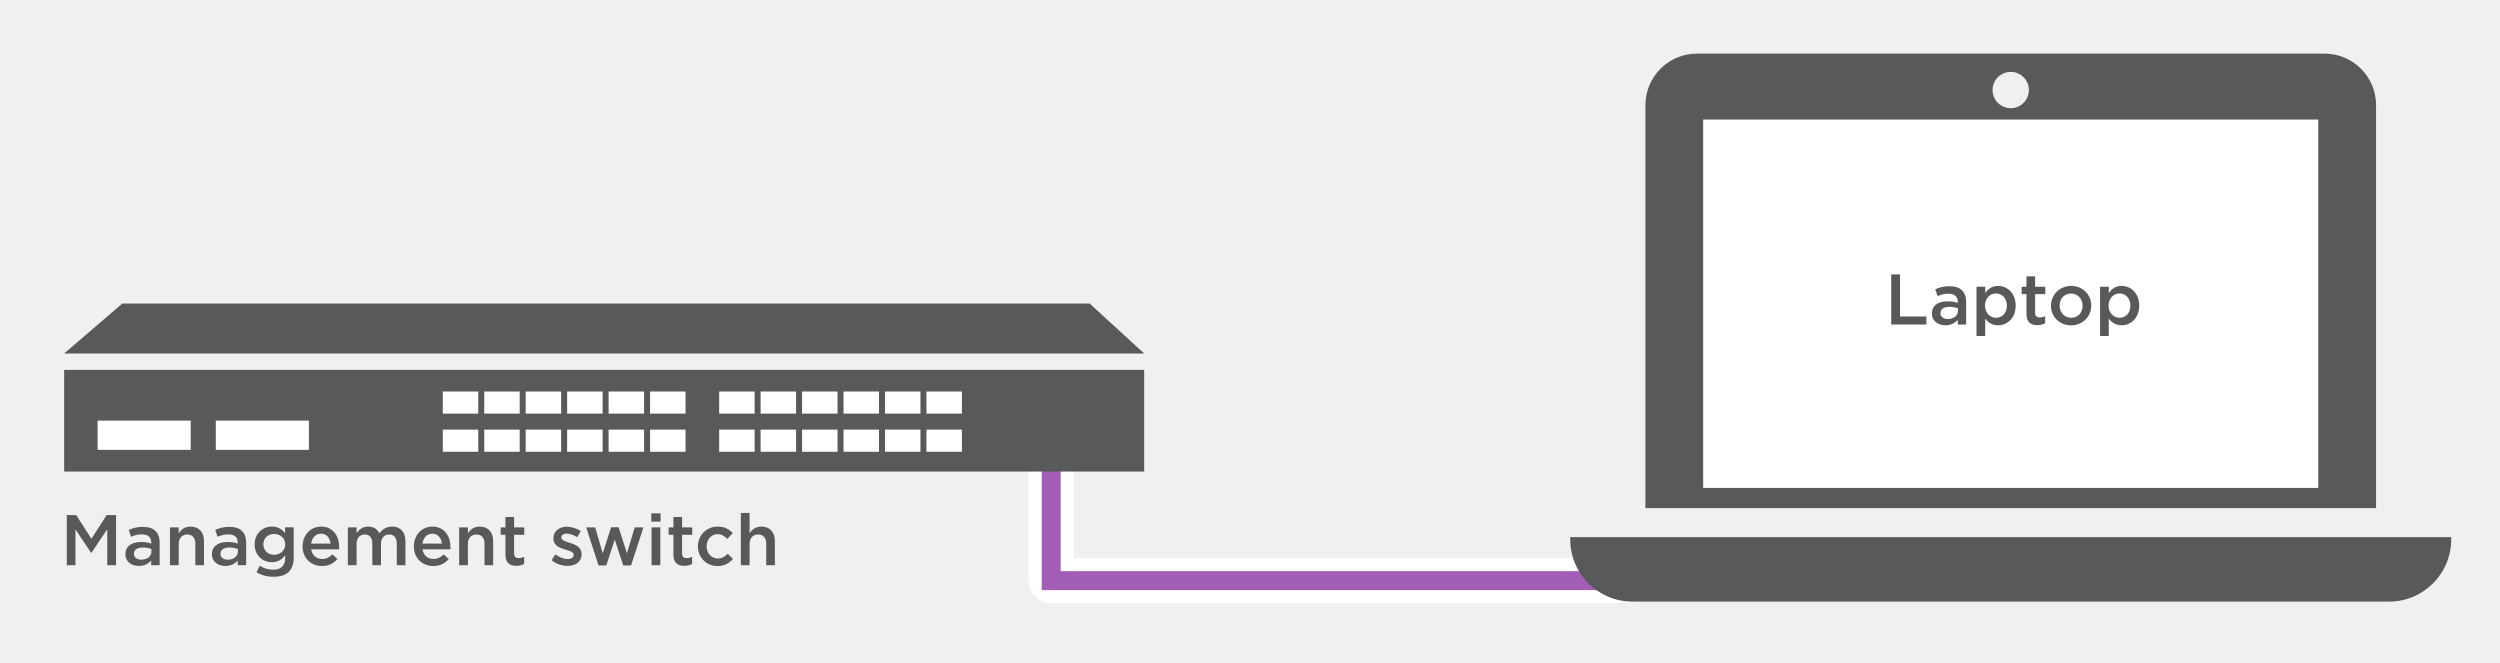
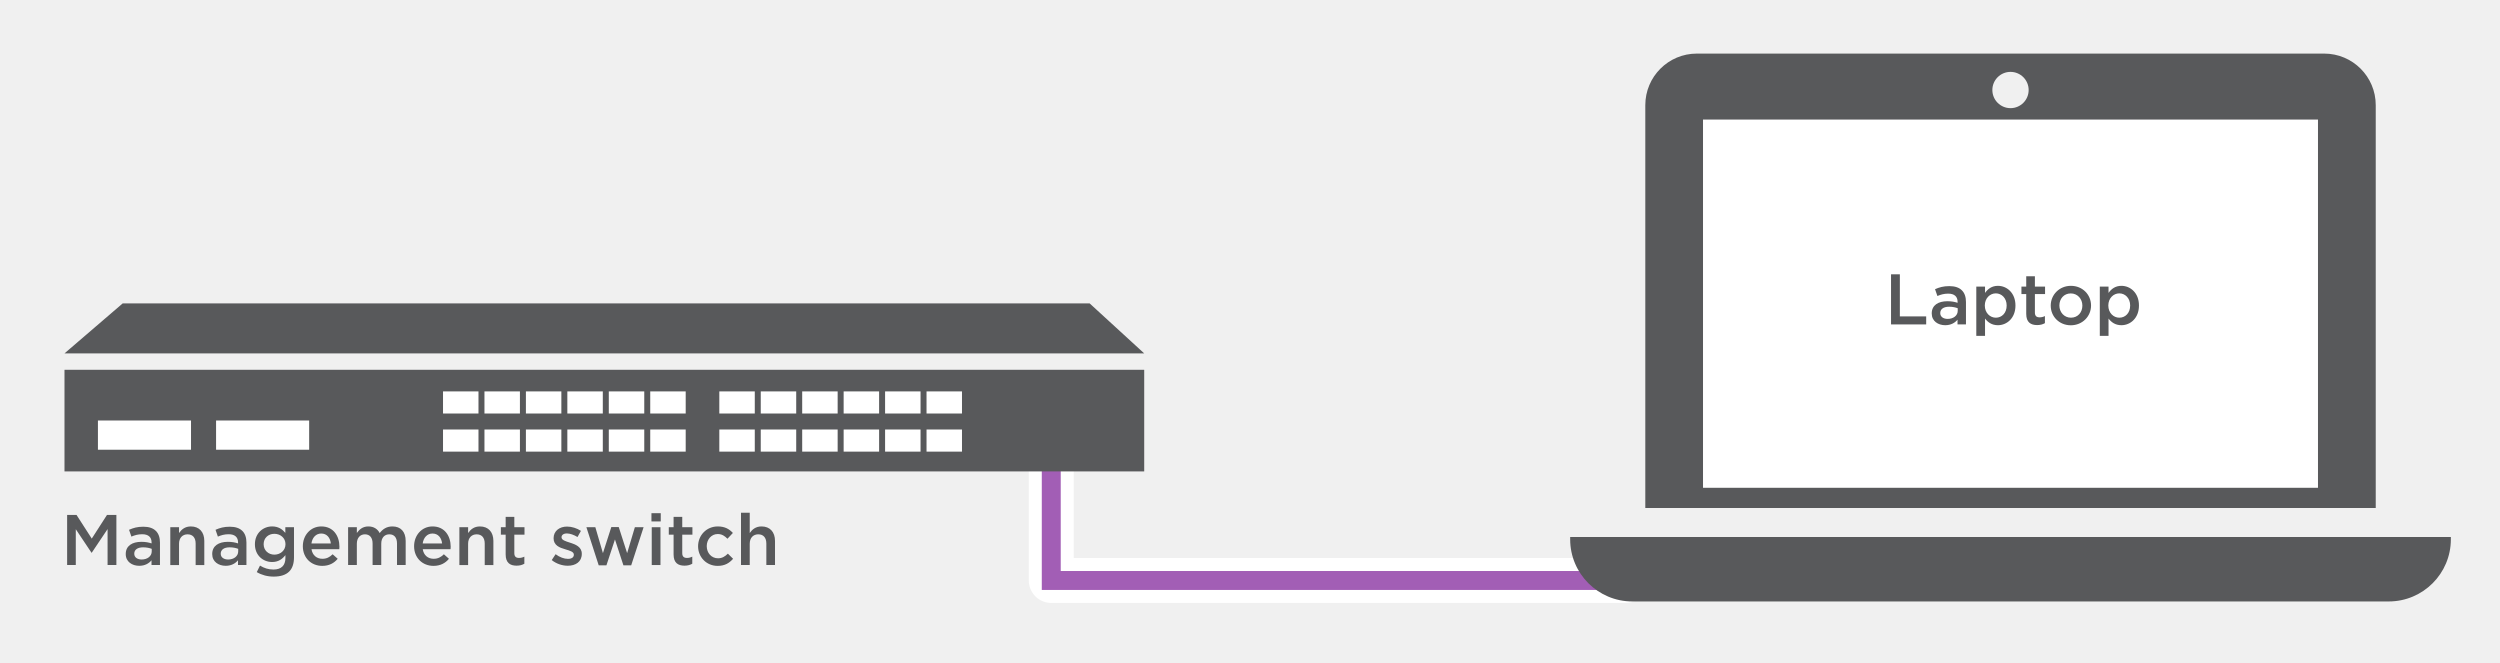
- <svg xmlns="http://www.w3.org/2000/svg" version="1.1" id="Layer_1" x="0px" y="0px" viewBox="0 0 342 90.602" style="enable-background:new 0 0 342 90.602;" xml:space="preserve">
-   <style type="text/css">
- 	.st0{fill:none;stroke:#FFFFFF;stroke-width:6.148;stroke-linecap:round;stroke-linejoin:round;stroke-miterlimit:10;}
- 	.st1{fill:none;stroke:#A25EB5;stroke-width:2.591;stroke-miterlimit:10;}
- 	.st2{fill:#58595B;}
- 	.st3{fill-rule:evenodd;clip-rule:evenodd;fill:#58595B;}
- 	.st4{fill-rule:evenodd;clip-rule:evenodd;fill:#FFFFFF;}
- 	.st5{fill:#FFFFFF;}
- </style>
-   <g>
-     <g>
-       <polyline class="st0" points="143.804,59.768 143.804,79.432 222.424,79.432   " />
-       <polyline class="st1" points="143.804,59.768 143.804,79.432 222.424,79.432   " />
-     </g>
-     <g>
-       <g>
-         <g>
-           <path class="st2" d="M9.138,70.46h1.283l2.086,3.242l2.086-3.242h1.284v6.857h-1.205V72.4l-2.165,3.233h-0.039l-2.146-3.214      v4.898H9.138V70.46z" />
-           <path class="st2" d="M17.157,75.828v-0.02c0-1.116,0.882-1.665,2.146-1.665c0.578,0,0.989,0.088,1.391,0.216v-0.128      c0-0.734-0.451-1.126-1.283-1.126c-0.578,0-1.009,0.127-1.479,0.323l-0.323-0.931c0.578-0.255,1.137-0.422,1.959-0.422      c0.774,0,1.352,0.206,1.714,0.578c0.382,0.372,0.558,0.921,0.558,1.597v3.066h-1.156v-0.646      c-0.353,0.421-0.892,0.754-1.685,0.754C18.029,77.425,17.157,76.867,17.157,75.828z M20.713,75.456v-0.353      c-0.304-0.117-0.705-0.206-1.175-0.206c-0.764,0-1.215,0.323-1.215,0.862v0.02c0,0.5,0.441,0.784,1.009,0.784      C20.116,76.564,20.713,76.112,20.713,75.456z" />
-           <path class="st2" d="M23.255,72.145h1.195v0.794c0.333-0.479,0.813-0.901,1.617-0.901c1.166,0,1.841,0.784,1.841,1.979v3.302      h-1.185v-2.938c0-0.804-0.402-1.264-1.107-1.264c-0.686,0-1.166,0.479-1.166,1.283v2.919h-1.195V72.145z" />
-           <path class="st2" d="M28.99,75.828v-0.02c0-1.116,0.882-1.665,2.146-1.665c0.578,0,0.989,0.088,1.391,0.216v-0.128      c0-0.734-0.451-1.126-1.283-1.126c-0.578,0-1.009,0.127-1.479,0.323l-0.323-0.931c0.578-0.255,1.137-0.422,1.959-0.422      c0.774,0,1.352,0.206,1.714,0.578c0.382,0.372,0.558,0.921,0.558,1.597v3.066h-1.156v-0.646      c-0.353,0.421-0.892,0.754-1.685,0.754C29.862,77.425,28.99,76.867,28.99,75.828z M32.546,75.456v-0.353      c-0.304-0.117-0.705-0.206-1.175-0.206c-0.764,0-1.215,0.323-1.215,0.862v0.02c0,0.5,0.441,0.784,1.009,0.784      C31.949,76.564,32.546,76.112,32.546,75.456z" />
-           <path class="st2" d="M35.088,78.287l0.44-0.892c0.559,0.343,1.137,0.539,1.842,0.539c1.058,0,1.636-0.539,1.636-1.577v-0.392      c-0.431,0.548-0.97,0.94-1.822,0.94c-1.225,0-2.351-0.901-2.351-2.42v-0.02c0-1.528,1.146-2.43,2.351-2.43      c0.872,0,1.411,0.401,1.812,0.882v-0.774h1.185v4.115c0,0.871-0.225,1.518-0.656,1.949c-0.47,0.47-1.195,0.695-2.126,0.695      C36.547,78.904,35.754,78.689,35.088,78.287z M39.016,74.477v-0.02c0-0.843-0.696-1.411-1.519-1.411s-1.469,0.559-1.469,1.411      v0.02c0,0.843,0.656,1.42,1.469,1.42C38.32,75.897,39.016,75.319,39.016,74.477z" />
-           <path class="st2" d="M41.392,74.751v-0.02c0-1.479,1.048-2.694,2.527-2.694c1.646,0,2.479,1.293,2.479,2.782      c0,0.107-0.01,0.216-0.02,0.333h-3.801c0.127,0.843,0.725,1.312,1.489,1.312c0.578,0,0.989-0.215,1.401-0.617l0.695,0.617      c-0.49,0.588-1.166,0.97-2.116,0.97C42.547,77.435,41.392,76.348,41.392,74.751z M45.222,74.369      c-0.078-0.765-0.529-1.362-1.312-1.362c-0.725,0-1.234,0.559-1.342,1.362H45.222z" />
-           <path class="st2" d="M47.587,72.145h1.195v0.784c0.333-0.46,0.784-0.892,1.577-0.892c0.745,0,1.273,0.362,1.548,0.911      c0.412-0.549,0.96-0.911,1.744-0.911c1.127,0,1.812,0.715,1.812,1.979v3.302h-1.186v-2.938c0-0.823-0.382-1.264-1.048-1.264      c-0.646,0-1.107,0.45-1.107,1.283v2.919h-1.186v-2.948c0-0.804-0.392-1.254-1.048-1.254c-0.656,0-1.107,0.489-1.107,1.283v2.919      h-1.195V72.145z" />
-           <path class="st2" d="M56.616,74.751v-0.02c0-1.479,1.048-2.694,2.527-2.694c1.646,0,2.479,1.293,2.479,2.782      c0,0.107-0.01,0.216-0.02,0.333h-3.801c0.127,0.843,0.725,1.312,1.489,1.312c0.578,0,0.989-0.215,1.401-0.617l0.695,0.617      c-0.49,0.588-1.166,0.97-2.116,0.97C57.772,77.435,56.616,76.348,56.616,74.751z M60.446,74.369      c-0.078-0.765-0.529-1.362-1.312-1.362c-0.725,0-1.234,0.559-1.342,1.362H60.446z" />
-           <path class="st2" d="M62.812,72.145h1.195v0.794c0.333-0.479,0.813-0.901,1.617-0.901c1.166,0,1.841,0.784,1.841,1.979v3.302      H66.28v-2.938c0-0.804-0.402-1.264-1.107-1.264c-0.686,0-1.166,0.479-1.166,1.283v2.919h-1.195V72.145z" />
-           <path class="st2" d="M69.145,75.887v-2.723h-0.656v-1.02h0.656v-1.42h1.186v1.42h1.391v1.02H70.33v2.537      c0,0.46,0.235,0.646,0.637,0.646c0.265,0,0.5-0.059,0.735-0.177v0.97c-0.294,0.167-0.617,0.265-1.068,0.265      C69.762,77.405,69.145,77.024,69.145,75.887z" />
-           <path class="st2" d="M75.449,76.642l0.529-0.804c0.568,0.422,1.166,0.637,1.695,0.637c0.509,0,0.803-0.215,0.803-0.558v-0.021      c0-0.401-0.548-0.538-1.156-0.725c-0.764-0.216-1.616-0.529-1.616-1.509v-0.02c0-0.989,0.813-1.587,1.841-1.587      c0.647,0,1.352,0.226,1.901,0.588l-0.47,0.843c-0.5-0.304-1.029-0.49-1.46-0.49c-0.46,0-0.725,0.226-0.725,0.51v0.02      c0,0.382,0.558,0.539,1.166,0.734c0.754,0.235,1.606,0.578,1.606,1.509v0.02c0,1.088-0.842,1.626-1.92,1.626      C76.908,77.415,76.095,77.16,75.449,76.642z" />
-           <path class="st2" d="M80.193,72.145h1.225l1.038,3.547l1.146-3.566h1.019l1.146,3.566l1.058-3.547h1.195l-1.695,5.212h-1.068      l-1.156-3.536l-1.166,3.536h-1.058L80.193,72.145z" />
-           <path class="st2" d="M89.095,70.225h1.273v1.127h-1.273V70.225z M89.134,72.145h1.195v5.173h-1.195V72.145z" />
-           <path class="st2" d="M92.124,75.887v-2.723h-0.656v-1.02h0.656v-1.42h1.186v1.42H94.7v1.02h-1.391v2.537      c0,0.46,0.235,0.646,0.637,0.646c0.265,0,0.5-0.059,0.735-0.177v0.97c-0.294,0.167-0.617,0.265-1.068,0.265      C92.741,77.405,92.124,77.024,92.124,75.887z" />
-           <path class="st2" d="M95.477,74.761v-0.02c0-1.47,1.136-2.704,2.694-2.704c0.97,0,1.577,0.362,2.067,0.892l-0.744,0.794      c-0.363-0.373-0.745-0.647-1.333-0.647c-0.862,0-1.499,0.745-1.499,1.646v0.02c0,0.921,0.637,1.655,1.548,1.655      c0.559,0,0.96-0.255,1.342-0.637l0.715,0.705c-0.51,0.568-1.107,0.97-2.116,0.97C96.613,77.435,95.477,76.231,95.477,74.761z" />
-           <path class="st2" d="M101.349,70.166h1.195v2.772c0.333-0.479,0.813-0.901,1.617-0.901c1.166,0,1.841,0.784,1.841,1.979v3.302      h-1.185v-2.938c0-0.804-0.402-1.264-1.107-1.264c-0.686,0-1.166,0.479-1.166,1.283v2.919h-1.195V70.166z" />
-         </g>
-       </g>
-     </g>
-     <g>
-       <polygon class="st3" points="156.524,48.359 8.776,48.359 16.735,41.521 149.062,41.521 156.524,48.359 156.524,48.359   " />
-       <polygon class="st3" points="8.776,50.602 156.524,50.602 156.524,64.508 8.776,64.508 8.776,50.602   " />
-       <path class="st4" d="M114.574,61.801h-4.851v-3.028h4.851V61.801L114.574,61.801L114.574,61.801z M114.574,56.585h-4.851v-3.026    h4.851V56.585L114.574,56.585L114.574,56.585z M120.247,61.801h-4.853v-3.028h4.853V61.801L120.247,61.801L120.247,61.801z     M120.247,56.585h-4.853v-3.026h4.853V56.585L120.247,56.585L120.247,56.585z M125.918,61.801h-4.852v-3.028h4.852V61.801    L125.918,61.801L125.918,61.801z M125.918,56.585h-4.852v-3.026h4.852V56.585L125.918,56.585L125.918,56.585z M131.588,61.801    h-4.851v-3.028h4.851V61.801L131.588,61.801L131.588,61.801z M131.588,56.585h-4.851v-3.026h4.851V56.585L131.588,56.585    L131.588,56.585z M108.904,56.585h-4.852v-3.026h4.852V56.585L108.904,56.585L108.904,56.585z M103.234,61.801h-4.852v-3.028    h4.852V61.801L103.234,61.801L103.234,61.801z M103.234,56.585h-4.852v-3.026h4.852V56.585L103.234,56.585L103.234,56.585z     M108.904,61.801h-4.852v-3.028h4.852V61.801L108.904,61.801L108.904,61.801z" />
-       <path class="st4" d="M76.767,61.801h-4.852v-3.028h4.852V61.801L76.767,61.801L76.767,61.801z M76.767,56.585h-4.852v-3.026h4.852    V56.585L76.767,56.585L76.767,56.585z M82.438,61.801h-4.852v-3.028h4.852V61.801L82.438,61.801L82.438,61.801z M82.438,56.585    h-4.852v-3.026h4.852V56.585L82.438,56.585L82.438,56.585z M88.111,61.801h-4.853v-3.028h4.853V61.801L88.111,61.801    L88.111,61.801z M88.111,56.585h-4.853v-3.026h4.853V56.585L88.111,56.585L88.111,56.585z M93.781,61.801h-4.852v-3.028h4.852    V61.801L93.781,61.801L93.781,61.801z M93.781,56.585h-4.852v-3.026h4.852V56.585L93.781,56.585L93.781,56.585z M71.096,56.585    h-4.852v-3.026h4.852V56.585L71.096,56.585L71.096,56.585z M65.426,61.801h-4.852v-3.028h4.852V61.801L65.426,61.801    L65.426,61.801z M65.426,56.585h-4.852v-3.026h4.852V56.585L65.426,56.585L65.426,56.585z M71.096,61.801h-4.852v-3.028h4.852    V61.801L71.096,61.801L71.096,61.801z" />
-       <path class="st4" d="M26.089,61.541H13.351v-4h12.738V61.541L26.089,61.541L26.089,61.541z M42.256,61.541H29.519v-4h12.737    V61.541L42.256,61.541L42.256,61.541z" />
-     </g>
-     <g>
-       <g>
-         <rect x="232.99" y="16.355" class="st5" width="84.152" height="50.391" />
-         <g>
-           <g>
-             <rect x="234.386" y="18.554" class="st5" width="81.295" height="45.658" />
-           </g>
-         </g>
-         <g>
-           <g>
-             <path class="st2" d="M325.045,14.39c0-3.899-3.158-7.057-7.055-7.057h-85.844c-3.897,0-7.053,3.158-7.053,7.057v55.124h99.952       V14.39z M275.068,9.836c1.369,0,2.482,1.111,2.482,2.482c0,1.371-1.113,2.482-2.482,2.482c-1.373,0-2.484-1.111-2.484-2.482       C272.584,10.947,273.695,9.836,275.068,9.836z M317.142,66.747H232.99V16.355h84.152V66.747z M214.812,73.479v0.317       c0,4.696,3.812,8.506,8.506,8.506h103.5c4.696,0,8.506-3.81,8.506-8.506v-0.317H214.812z" />
-           </g>
-         </g>
-       </g>
-       <g>
-         <g>
-           <g>
-             <g>
-               <g>
-                 <g>
-                   <path class="st2" d="M258.72,37.536h1.205v5.76h3.604v1.097h-4.81V37.536z" />
-                   <path class="st2" d="M264.288,42.904v-0.02c0-1.117,0.882-1.665,2.146-1.665c0.578,0,0.989,0.088,1.392,0.215v-0.127          c0-0.734-0.451-1.126-1.284-1.126c-0.577,0-1.009,0.127-1.479,0.323l-0.323-0.931c0.578-0.254,1.136-0.421,1.959-0.421          c0.773,0,1.352,0.206,1.714,0.578c0.383,0.373,0.559,0.921,0.559,1.597v3.066h-1.156v-0.646          c-0.353,0.421-0.891,0.754-1.685,0.754C265.16,44.502,264.288,43.943,264.288,42.904z M267.845,42.532V42.18          c-0.304-0.118-0.706-0.206-1.176-0.206c-0.765,0-1.215,0.323-1.215,0.862v0.02c0,0.5,0.44,0.784,1.009,0.784          C267.247,43.639,267.845,43.189,267.845,42.532z" />
-                   <path class="st2" d="M270.386,39.221h1.195v0.862c0.382-0.539,0.921-0.97,1.764-0.97c1.215,0,2.399,0.96,2.399,2.684v0.02          c0,1.714-1.175,2.684-2.399,2.684c-0.862,0-1.401-0.431-1.764-0.911v2.371h-1.195V39.221z M274.54,41.818v-0.02          c0-0.999-0.687-1.655-1.479-1.655c-0.804,0-1.509,0.666-1.509,1.655v0.02c0,0.989,0.705,1.655,1.509,1.655          C273.873,43.473,274.54,42.836,274.54,41.818z" />
-                   <path class="st2" d="M277.219,42.964V40.24h-0.656v-1.019h0.656v-1.42h1.186v1.42h1.391v1.019h-1.391v2.537          c0,0.46,0.235,0.646,0.637,0.646c0.265,0,0.5-0.059,0.734-0.176v0.97c-0.294,0.167-0.617,0.265-1.067,0.265          C277.836,44.482,277.219,44.1,277.219,42.964z" />
-                   <path class="st2" d="M280.571,41.837v-0.02c0-1.479,1.176-2.704,2.763-2.704s2.753,1.205,2.753,2.684v0.02          c0,1.469-1.176,2.694-2.772,2.694C281.737,44.511,280.571,43.306,280.571,41.837z M284.901,41.837v-0.02          c0-0.911-0.656-1.666-1.587-1.666c-0.95,0-1.558,0.745-1.558,1.646v0.02c0,0.901,0.656,1.655,1.577,1.655          C284.294,43.473,284.901,42.728,284.901,41.837z" />
-                   <path class="st2" d="M287.286,39.221h1.195v0.862c0.382-0.539,0.921-0.97,1.764-0.97c1.215,0,2.399,0.96,2.399,2.684v0.02          c0,1.714-1.175,2.684-2.399,2.684c-0.862,0-1.401-0.431-1.764-0.911v2.371h-1.195V39.221z M291.44,41.818v-0.02          c0-0.999-0.687-1.655-1.479-1.655c-0.804,0-1.509,0.666-1.509,1.655v0.02c0,0.989,0.705,1.655,1.509,1.655          C290.773,43.473,291.44,42.836,291.44,41.818z" />
-                 </g>
-               </g>
-             </g>
-           </g>
-         </g>
-       </g>
-     </g>
-   </g>
+ <svg xmlns="http://www.w3.org/2000/svg" id="a" width="4.75in" height="1.258in" viewBox="0 0 342 90.602">
+   <polyline points="143.804 59.768 143.804 79.432 222.424 79.432" fill="none" stroke="#fff" stroke-linecap="round" stroke-linejoin="round" stroke-width="6.148" />
+   <polyline points="143.804 59.768 143.804 79.432 222.424 79.432" fill="none" stroke="#a25eb5" stroke-miterlimit="10" stroke-width="2.591" />
+   <path d="M9.138,70.46h1.283l2.086,3.242,2.086-3.242h1.284v6.857h-1.205v-4.918l-2.165,3.233h-.039l-2.146-3.214v4.898h-1.185v-6.857Z" fill="#58595b" stroke-width="0" />
+   <path d="M17.157,75.828v-.02c0-1.116.882-1.665,2.146-1.665.578,0,.989.088,1.391.216v-.128c0-.734-.451-1.126-1.283-1.126-.578,0-1.009.127-1.479.323l-.323-.931c.578-.255,1.137-.422,1.959-.422.774,0,1.352.206,1.714.578.382.372.558.921.558,1.597v3.066h-1.156v-.646c-.353.421-.892.754-1.685.754-.97,0-1.842-.558-1.842-1.597ZM20.713,75.456v-.353c-.304-.117-.705-.206-1.175-.206-.764,0-1.215.323-1.215.862v.02c0,.5.441.784,1.009.784.784,0,1.381-.451,1.381-1.107Z" fill="#58595b" stroke-width="0" />
+   <path d="M23.255,72.145h1.195v.794c.333-.479.813-.901,1.617-.901,1.166,0,1.841.784,1.841,1.979v3.302h-1.185v-2.938c0-.804-.402-1.264-1.107-1.264-.686,0-1.166.479-1.166,1.283v2.919h-1.195v-5.173Z" fill="#58595b" stroke-width="0" />
+   <path d="M28.99,75.828v-.02c0-1.116.882-1.665,2.146-1.665.578,0,.989.088,1.391.216v-.128c0-.734-.451-1.126-1.283-1.126-.578,0-1.009.127-1.479.323l-.323-.931c.578-.255,1.137-.422,1.959-.422.774,0,1.352.206,1.714.578.382.372.558.921.558,1.597v3.066h-1.156v-.646c-.353.421-.892.754-1.685.754-.97,0-1.842-.558-1.842-1.597ZM32.546,75.456v-.353c-.304-.117-.705-.206-1.175-.206-.764,0-1.215.323-1.215.862v.02c0,.5.441.784,1.009.784.784,0,1.381-.451,1.381-1.107Z" fill="#58595b" stroke-width="0" />
+   <path d="M35.088,78.287l.44-.892c.559.343,1.137.539,1.842.539,1.058,0,1.636-.539,1.636-1.577v-.392c-.431.548-.97.94-1.822.94-1.225,0-2.351-.901-2.351-2.42v-.02c0-1.528,1.146-2.43,2.351-2.43.872,0,1.411.401,1.812.882v-.774h1.185v4.115c0,.871-.225,1.518-.656,1.949-.47.47-1.195.695-2.126.695-.852,0-1.646-.216-2.312-.617ZM39.016,74.477v-.02c0-.843-.696-1.411-1.519-1.411s-1.469.559-1.469,1.411v.02c0,.843.656,1.42,1.469,1.42.823,0,1.519-.577,1.519-1.42Z" fill="#58595b" stroke-width="0" />
+   <path d="M41.392,74.751v-.02c0-1.479,1.048-2.694,2.527-2.694,1.646,0,2.479,1.293,2.479,2.782,0,.107-.01.216-.02.333h-3.801c.127.843.725,1.312,1.489,1.312.578,0,.989-.215,1.401-.617l.695.617c-.49.588-1.166.97-2.116.97-1.499,0-2.655-1.087-2.655-2.684ZM45.222,74.369c-.078-.765-.529-1.362-1.312-1.362-.725,0-1.234.559-1.342,1.362h2.655Z" fill="#58595b" stroke-width="0" />
+   <path d="M47.587,72.145h1.195v.784c.333-.46.784-.892,1.577-.892.745,0,1.273.362,1.548.911.412-.549.96-.911,1.744-.911,1.127,0,1.812.715,1.812,1.979v3.302h-1.186v-2.938c0-.823-.382-1.264-1.048-1.264-.646,0-1.107.45-1.107,1.283v2.919h-1.186v-2.948c0-.804-.392-1.254-1.048-1.254s-1.107.489-1.107,1.283v2.919h-1.195v-5.173Z" fill="#58595b" stroke-width="0" />
+   <path d="M56.616,74.751v-.02c0-1.479,1.048-2.694,2.527-2.694,1.646,0,2.479,1.293,2.479,2.782,0,.107-.01.216-.02.333h-3.801c.127.843.725,1.312,1.489,1.312.578,0,.989-.215,1.401-.617l.695.617c-.49.588-1.166.97-2.116.97-1.499,0-2.655-1.087-2.655-2.684ZM60.446,74.369c-.078-.765-.529-1.362-1.312-1.362-.725,0-1.234.559-1.342,1.362h2.655Z" fill="#58595b" stroke-width="0" />
+   <path d="M62.812,72.145h1.195v.794c.333-.479.813-.901,1.617-.901,1.166,0,1.841.784,1.841,1.979v3.302h-1.185v-2.938c0-.804-.402-1.264-1.107-1.264-.686,0-1.166.479-1.166,1.283v2.919h-1.195v-5.173Z" fill="#58595b" stroke-width="0" />
+   <path d="M69.145,75.887v-2.723h-.656v-1.02h.656v-1.42h1.186v1.42h1.391v1.02h-1.391v2.537c0,.46.235.646.637.646.265,0,.5-.059.735-.177v.97c-.294.167-.617.265-1.068.265-.872,0-1.489-.382-1.489-1.519Z" fill="#58595b" stroke-width="0" />
+   <path d="M75.449,76.642l.529-.804c.568.422,1.166.637,1.695.637.509,0,.803-.215.803-.558v-.021c0-.401-.548-.538-1.156-.725-.764-.216-1.616-.529-1.616-1.509v-.02c0-.989.813-1.587,1.841-1.587.647,0,1.352.226,1.901.588l-.47.843c-.5-.304-1.029-.49-1.46-.49-.46,0-.725.226-.725.51v.02c0,.382.558.539,1.166.734.754.235,1.606.578,1.606,1.509v.02c0,1.088-.842,1.626-1.92,1.626-.735,0-1.548-.255-2.194-.773Z" fill="#58595b" stroke-width="0" />
+   <path d="M80.193,72.145h1.225l1.038,3.547,1.146-3.566h1.019l1.146,3.566,1.058-3.547h1.195l-1.695,5.212h-1.068l-1.156-3.536-1.166,3.536h-1.058l-1.685-5.212Z" fill="#58595b" stroke-width="0" />
+   <path d="M89.095,70.225h1.273v1.127h-1.273v-1.127ZM89.134,72.145h1.195v5.173h-1.195v-5.173Z" fill="#58595b" stroke-width="0" />
+   <path d="M92.124,75.887v-2.723h-.656v-1.02h.656v-1.42h1.186v1.42h1.391v1.02h-1.391v2.537c0,.46.235.646.637.646.265,0,.5-.059.735-.177v.97c-.294.167-.617.265-1.068.265-.872,0-1.489-.382-1.489-1.519Z" fill="#58595b" stroke-width="0" />
+   <path d="M95.477,74.761v-.02c0-1.47,1.136-2.704,2.694-2.704.97,0,1.577.362,2.067.892l-.744.794c-.363-.373-.745-.647-1.333-.647-.862,0-1.499.745-1.499,1.646v.02c0,.921.637,1.655,1.548,1.655.559,0,.96-.255,1.342-.637l.715.705c-.51.568-1.107.97-2.116.97-1.538,0-2.674-1.204-2.674-2.674Z" fill="#58595b" stroke-width="0" />
+   <path d="M101.349,70.166h1.195v2.772c.333-.479.813-.901,1.617-.901,1.166,0,1.841.784,1.841,1.979v3.302h-1.185v-2.938c0-.804-.402-1.264-1.107-1.264-.686,0-1.166.479-1.166,1.283v2.919h-1.195v-7.151Z" fill="#58595b" stroke-width="0" />
+   <polygon points="156.524 48.359 8.776 48.359 16.735 41.521 149.062 41.521 156.524 48.359 156.524 48.359 156.524 48.359" fill="#58595b" fill-rule="evenodd" stroke-width="0" />
+   <polygon points="8.776 50.602 156.524 50.602 156.524 64.508 8.776 64.508 8.776 50.602 8.776 50.602" fill="#58595b" fill-rule="evenodd" stroke-width="0" />
+   <path d="M114.574,61.801h-4.851v-3.028h4.851v3.028h0ZM114.574,56.585h-4.851v-3.026h4.851v3.026h0ZM120.247,61.801h-4.853v-3.028h4.853v3.028h0ZM120.247,56.585h-4.853v-3.026h4.853v3.026h0ZM125.918,61.801h-4.852v-3.028h4.852v3.028h0ZM125.918,56.585h-4.852v-3.026h4.852v3.026h0ZM131.588,61.801h-4.851v-3.028h4.851v3.028h0ZM131.588,56.585h-4.851v-3.026h4.851v3.026h0ZM108.904,56.585h-4.852v-3.026h4.852v3.026h0ZM103.234,61.801h-4.852v-3.028h4.852v3.028h0ZM103.234,56.585h-4.852v-3.026h4.852v3.026h0ZM108.904,61.801h-4.852v-3.028h4.852v3.028h0Z" fill="#fff" fill-rule="evenodd" stroke-width="0" />
+   <path d="M76.767,61.801h-4.852v-3.028h4.852v3.028h0ZM76.767,56.585h-4.852v-3.026h4.852v3.026h0ZM82.438,61.801h-4.852v-3.028h4.852v3.028h0ZM82.438,56.585h-4.852v-3.026h4.852v3.026h0ZM88.111,61.801h-4.853v-3.028h4.853v3.028h0ZM88.111,56.585h-4.853v-3.026h4.853v3.026h0ZM93.781,61.801h-4.852v-3.028h4.852v3.028h0ZM93.781,56.585h-4.852v-3.026h4.852v3.026h0ZM71.096,56.585h-4.852v-3.026h4.852v3.026h0ZM65.426,61.801h-4.852v-3.028h4.852v3.028h0ZM65.426,56.585h-4.852v-3.026h4.852v3.026h0ZM71.096,61.801h-4.852v-3.028h4.852v3.028h0Z" fill="#fff" fill-rule="evenodd" stroke-width="0" />
+   <path d="M26.089,61.541h-12.738v-4h12.738v4h0ZM42.256,61.541h-12.737v-4h12.737v4h0Z" fill="#fff" fill-rule="evenodd" stroke-width="0" />
+   <rect x="232.99" y="16.355" width="84.152" height="50.391" fill="#fff" stroke-width="0" />
+   <rect x="234.386" y="18.554" width="81.295" height="45.658" fill="#fff" stroke-width="0" />
+   <path d="M325.045,14.39c0-3.899-3.158-7.057-7.055-7.057h-85.844c-3.897,0-7.053,3.158-7.053,7.057v55.124h99.952V14.39ZM275.068,9.836c1.369,0,2.482,1.111,2.482,2.482s-1.113,2.482-2.482,2.482-2.484-1.111-2.484-2.482,1.111-2.482,2.484-2.482ZM317.142,66.747h-84.152V16.355h84.152v50.391ZM214.812,73.48v.317c0,4.696,3.812,8.506,8.506,8.506h103.5c4.696,0,8.506-3.81,8.506-8.506v-.317h-120.512Z" fill="#58595b" stroke-width="0" />
+   <path d="M258.72,37.536h1.205v5.76h3.604v1.097h-4.81v-6.857Z" fill="#58595b" stroke-width="0" />
+   <path d="M264.288,42.904v-.02c0-1.117.882-1.665,2.146-1.665.578,0,.989.088,1.392.215v-.127c0-.734-.451-1.126-1.284-1.126-.577,0-1.009.127-1.479.323l-.323-.931c.578-.254,1.136-.421,1.959-.421.773,0,1.352.206,1.714.578.383.373.559.921.559,1.597v3.066h-1.156v-.646c-.353.421-.891.754-1.685.754-.97,0-1.842-.559-1.842-1.597ZM267.845,42.532v-.353c-.304-.118-.706-.206-1.176-.206-.765,0-1.215.323-1.215.862v.02c0,.5.44.784,1.009.784.784,0,1.382-.451,1.382-1.107Z" fill="#58595b" stroke-width="0" />
+   <path d="M270.386,39.221h1.195v.862c.382-.539.921-.97,1.764-.97,1.215,0,2.399.96,2.399,2.684v.02c0,1.714-1.175,2.684-2.399,2.684-.862,0-1.401-.431-1.764-.911v2.371h-1.195v-6.74ZM274.54,41.818v-.02c0-.999-.687-1.655-1.479-1.655-.804,0-1.509.666-1.509,1.655v.02c0,.989.705,1.655,1.509,1.655.812,0,1.479-.637,1.479-1.655Z" fill="#58595b" stroke-width="0" />
+   <path d="M277.219,42.964v-2.723h-.656v-1.019h.656v-1.42h1.186v1.42h1.391v1.019h-1.391v2.537c0,.46.235.646.637.646.265,0,.5-.059.734-.176v.97c-.294.167-.617.265-1.067.265-.872,0-1.489-.382-1.489-1.519Z" fill="#58595b" stroke-width="0" />
+   <path d="M280.571,41.837v-.02c0-1.479,1.176-2.704,2.763-2.704s2.753,1.205,2.753,2.684v.02c0,1.469-1.176,2.694-2.772,2.694-1.577,0-2.743-1.205-2.743-2.674ZM284.901,41.837v-.02c0-.911-.656-1.666-1.587-1.666-.95,0-1.558.745-1.558,1.646v.02c0,.901.656,1.655,1.577,1.655.96,0,1.567-.745,1.567-1.636Z" fill="#58595b" stroke-width="0" />
+   <path d="M287.286,39.221h1.195v.862c.382-.539.921-.97,1.764-.97,1.215,0,2.399.96,2.399,2.684v.02c0,1.714-1.175,2.684-2.399,2.684-.862,0-1.401-.431-1.764-.911v2.371h-1.195v-6.74ZM291.44,41.818v-.02c0-.999-.687-1.655-1.479-1.655-.804,0-1.509.666-1.509,1.655v.02c0,.989.705,1.655,1.509,1.655.812,0,1.479-.637,1.479-1.655Z" fill="#58595b" stroke-width="0" />
</svg>
